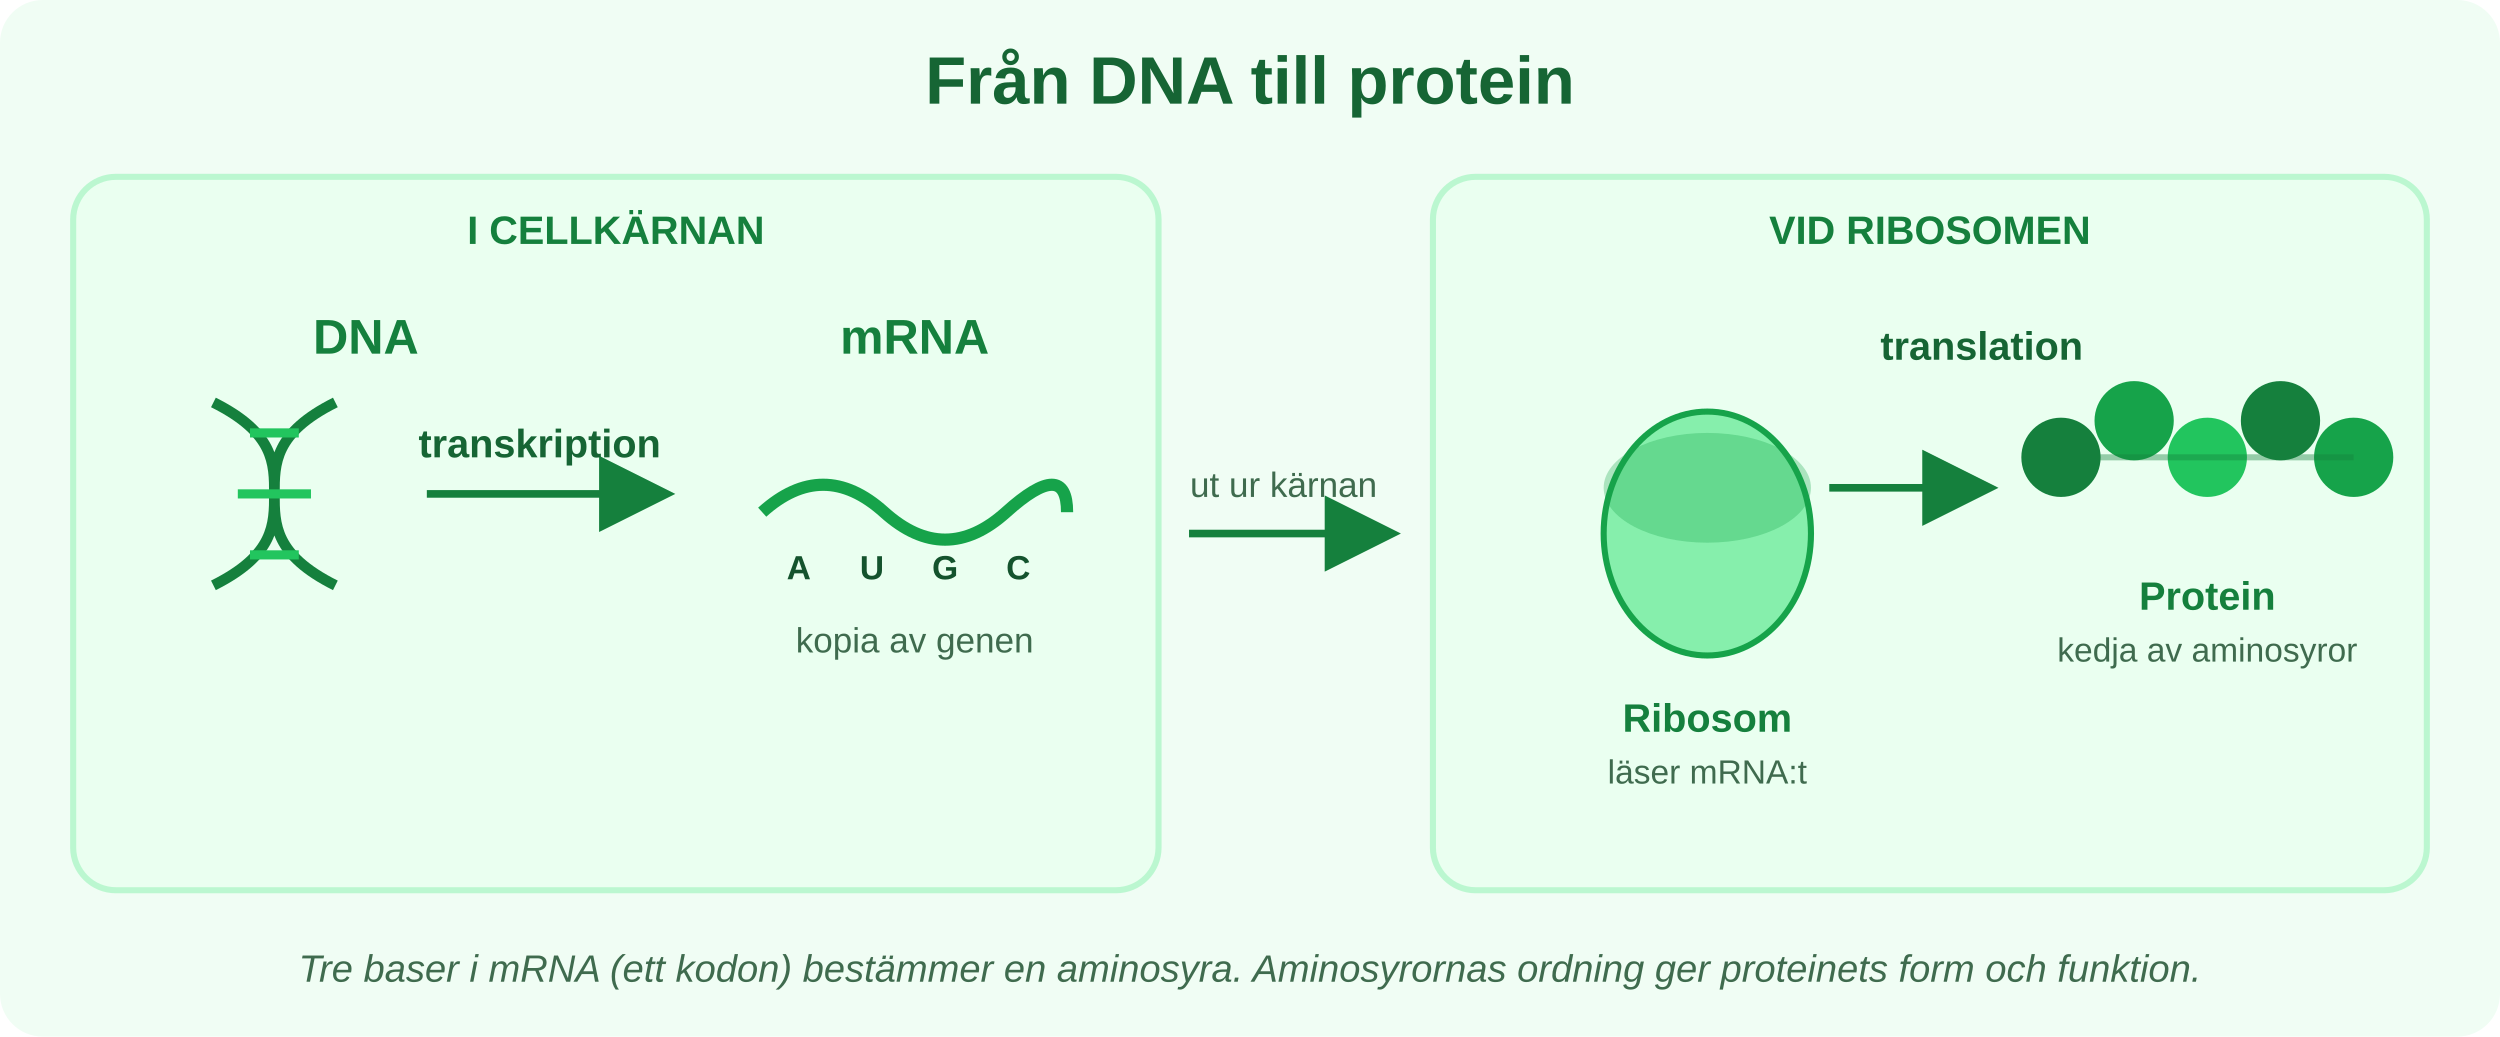
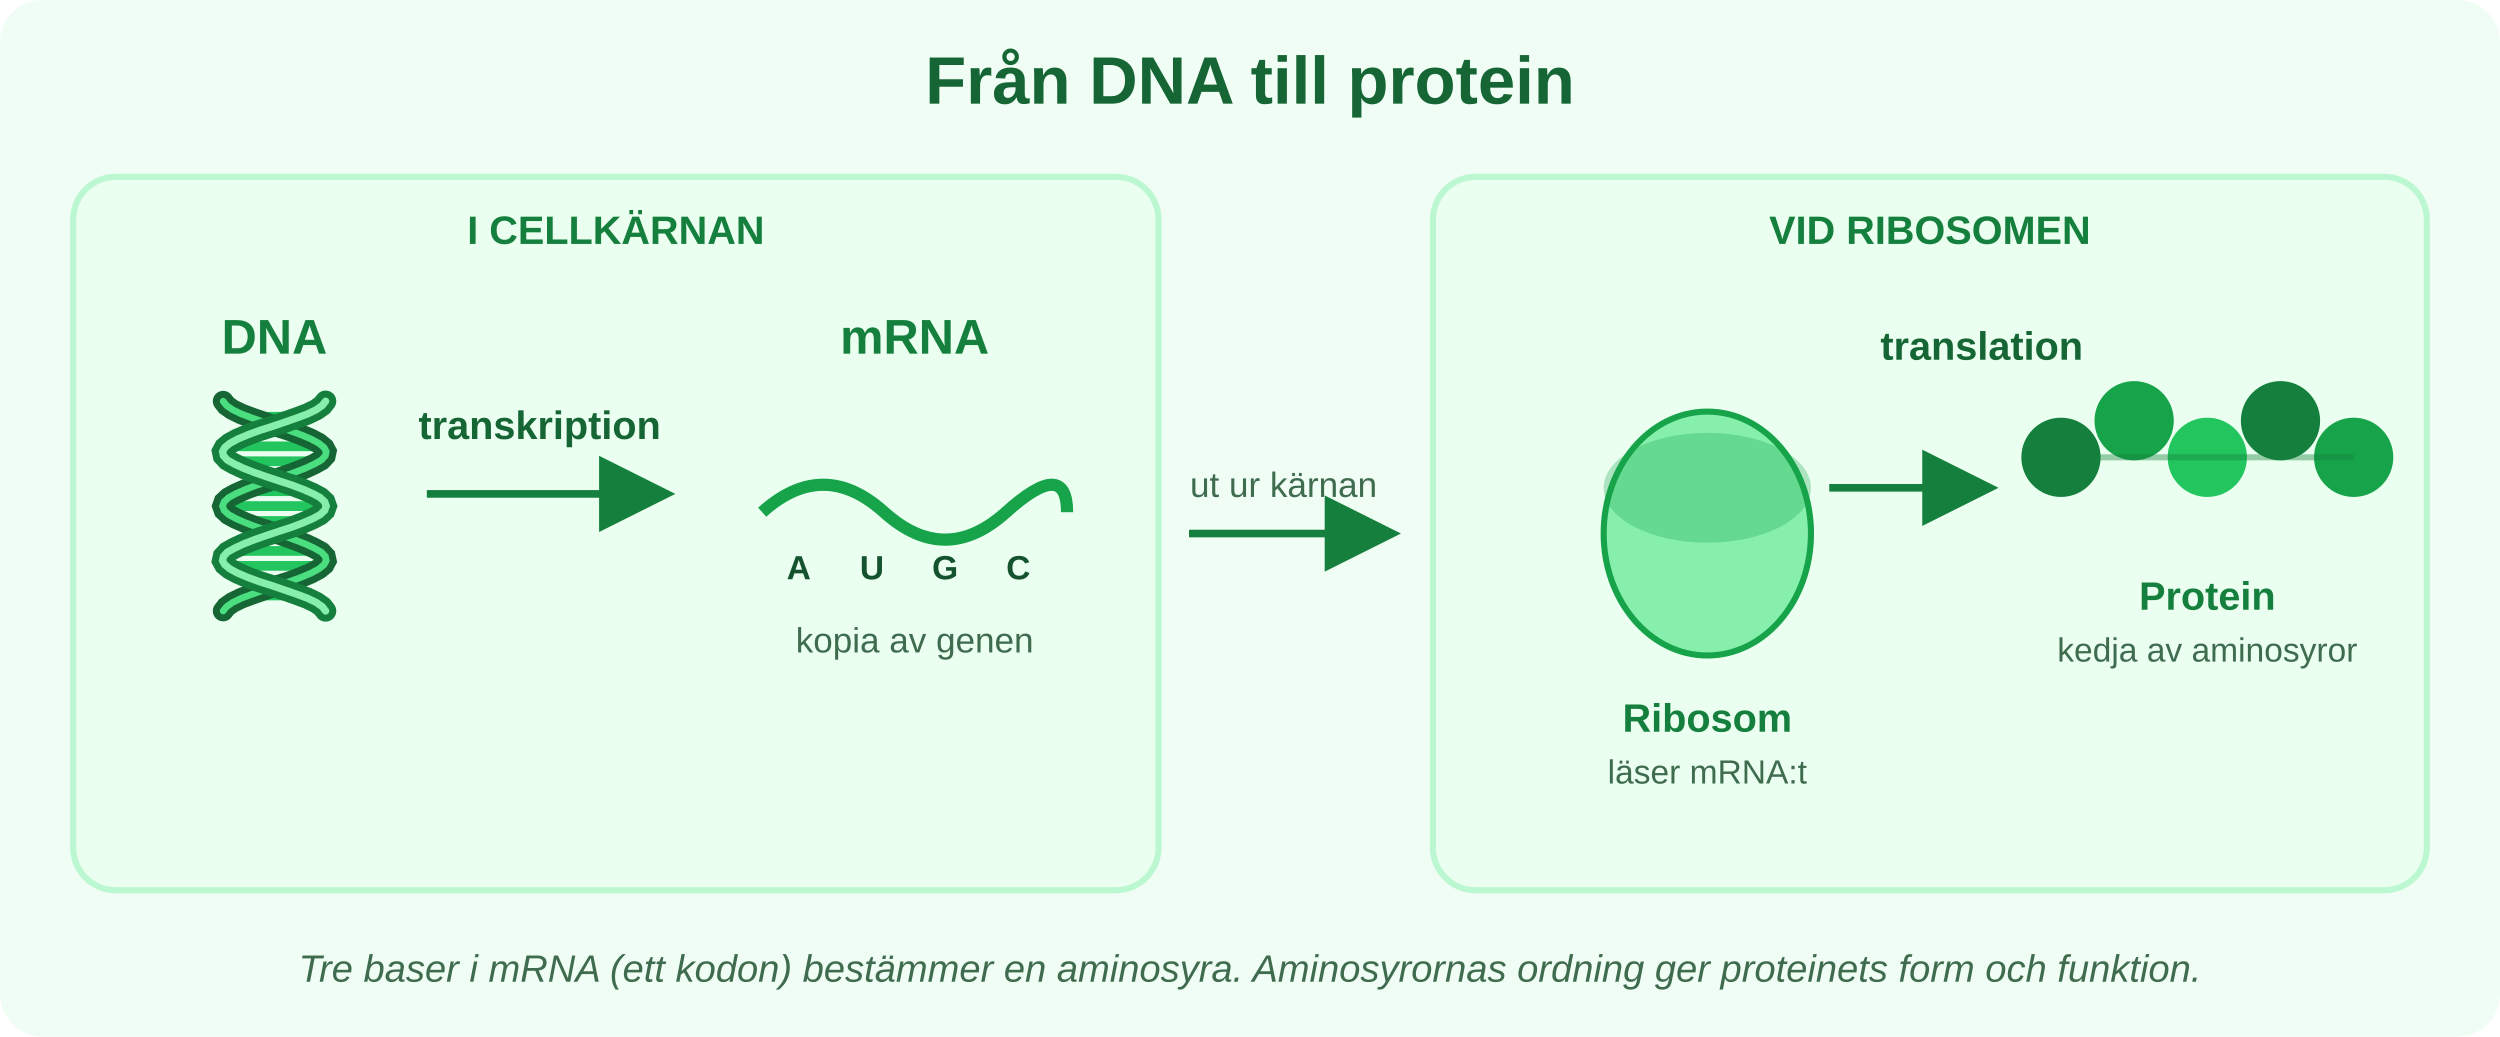
<svg xmlns="http://www.w3.org/2000/svg" viewBox="0 0 820 340" font-family="Segoe UI, Arial, sans-serif" role="img" aria-label="Från DNA till mRNA till protein">
  <defs>
    <marker id="ar" markerWidth="10" markerHeight="10" refX="7" refY="5" orient="auto">
      <path d="M0,0 L10,5 L0,10 Z" fill="#15803d" />
    </marker>
  </defs>
  <rect x="0" y="0" width="820" height="340" fill="#f0fdf4" rx="14" />
  <text x="410" y="34" text-anchor="middle" font-size="22" font-weight="700" fill="#166534">Från DNA till protein</text>
  <rect x="24" y="58" width="356" height="234" rx="14" fill="#eafff0" stroke="#bbf7d0" stroke-width="2" />
  <text x="202" y="80" text-anchor="middle" font-size="13" font-weight="700" fill="#15803d">I CELLKÄRNAN</text>
-   <text x="120" y="116" text-anchor="middle" font-size="16" font-weight="700" fill="#15803d">DNA</text>
-   <g stroke="#15803d" stroke-width="3.5" fill="none">
-     <path d="M70 132 C 110 152, 70 172, 110 192 M110 132 C 70 152, 110 172, 70 192" />
-   </g>
-   <g stroke="#22c55e" stroke-width="3">
-     <line x1="82" y1="142" x2="98" y2="142" />
-     <line x1="78" y1="162" x2="102" y2="162" />
-     <line x1="82" y1="182" x2="98" y2="182" />
+   <text x="90" y="116" text-anchor="middle" font-size="16" font-weight="700" fill="#15803d">DNA</text>
+   <g transform="translate(-290,16)" stroke-linecap="round">
+     <g stroke="#22c55e" stroke-width="3.2" stroke-linecap="round">
+       <line x1="388.5" y1="120.7" x2="371.5" y2="120.7" />
+       <line x1="374.2" y1="125.6" x2="385.8" y2="125.6" />
+       <line x1="364.0" y1="130.4" x2="396.0" y2="130.4" />
+       <line x1="365.3" y1="135.3" x2="394.7" y2="135.3" />
+       <line x1="377.0" y1="140.2" x2="383.0" y2="140.2" />
+       <line x1="390.9" y1="145.1" x2="369.1" y2="145.1" />
+       <line x1="397.0" y1="150.0" x2="363.0" y2="150.0" />
+       <line x1="390.9" y1="154.9" x2="369.1" y2="154.9" />
+       <line x1="377.0" y1="159.8" x2="383.0" y2="159.8" />
+       <line x1="365.3" y1="164.7" x2="394.7" y2="164.7" />
+       <line x1="364.0" y1="169.6" x2="396.0" y2="169.6" />
+       <line x1="374.2" y1="174.4" x2="385.8" y2="174.4" />
+       <line x1="388.5" y1="179.3" x2="371.5" y2="179.3" />
+     </g>
+     <polyline fill="none" stroke="#166534" stroke-width="6.8" points="363.2,115.6 364.3,117.0 366.3,118.4 369.2,119.8 372.7,121.1 376.7,122.5 380.8,123.9 384.9,125.2 388.7,126.6 392.0,128.0 394.6,129.4 396.3,130.8 397.0,132.1 396.7,133.5 395.4,134.9 393.1,136.2 390.1,137.6 386.5,139.0 382.5,140.4 378.3,141.8 374.3,143.1 370.6,144.5 367.4,145.9 365.0,147.2 363.5,148.6 363.0,150.0 363.5,151.4 365.0,152.8 367.4,154.1 370.6,155.5 374.3,156.9 378.3,158.2 382.5,159.6 386.5,161.0 390.1,162.4 393.1,163.8 395.4,165.1 396.7,166.5 397.0,167.9 396.3,169.2 394.6,170.6 392.0,172.0 388.7,173.4 384.9,174.8 380.8,176.1 376.7,177.5 372.7,178.9 369.2,180.2 366.3,181.6 364.3,183.0 363.2,184.4" />
+     <polyline fill="none" stroke="#4ade80" stroke-width="2.2" points="363.2,115.6 364.3,117.0 366.3,118.4 369.2,119.8 372.7,121.1 376.7,122.5 380.8,123.9 384.9,125.2 388.7,126.6 392.0,128.0 394.6,129.4 396.3,130.8 397.0,132.1 396.7,133.5 395.4,134.9 393.1,136.2 390.1,137.6 386.5,139.0 382.5,140.4 378.3,141.8 374.3,143.1 370.6,144.5 367.4,145.9 365.0,147.2 363.5,148.6 363.0,150.0 363.5,151.4 365.0,152.8 367.4,154.1 370.6,155.5 374.3,156.9 378.3,158.2 382.5,159.6 386.5,161.0 390.1,162.4 393.1,163.8 395.4,165.1 396.7,166.5 397.0,167.9 396.3,169.2 394.6,170.6 392.0,172.0 388.7,173.4 384.9,174.8 380.8,176.1 376.7,177.5 372.7,178.9 369.2,180.2 366.3,181.6 364.3,183.0 363.2,184.4" />
+     <polyline fill="none" stroke="#15803d" stroke-width="7" points="396.8,115.6 395.7,117.0 393.7,118.4 390.8,119.8 387.3,121.1 383.3,122.5 379.2,123.9 375.1,125.2 371.3,126.6 368.0,128.0 365.4,129.4 363.7,130.8 363.0,132.1 363.3,133.5 364.6,134.9 366.9,136.2 369.9,137.6 373.5,139.0 377.5,140.4 381.7,141.8 385.7,143.1 389.4,144.5 392.6,145.9 395.0,147.2 396.5,148.6 397.0,150.0 396.5,151.4 395.0,152.8 392.6,154.1 389.4,155.5 385.7,156.9 381.7,158.2 377.5,159.6 373.5,161.0 369.9,162.4 366.9,163.8 364.6,165.1 363.3,166.5 363.0,167.9 363.7,169.2 365.4,170.6 368.0,172.0 371.3,173.4 375.1,174.8 379.2,176.1 383.3,177.5 387.3,178.9 390.8,180.2 393.7,181.6 395.7,183.0 396.8,184.4" />
+     <polyline fill="none" stroke="#86efac" stroke-width="2.4" points="396.8,115.6 395.7,117.0 393.7,118.4 390.8,119.8 387.3,121.1 383.3,122.5 379.2,123.9 375.1,125.2 371.3,126.6 368.0,128.0 365.4,129.4 363.7,130.8 363.0,132.1 363.3,133.5 364.6,134.9 366.9,136.2 369.9,137.6 373.5,139.0 377.5,140.4 381.7,141.8 385.7,143.1 389.4,144.5 392.6,145.9 395.0,147.2 396.5,148.6 397.0,150.0 396.5,151.4 395.0,152.8 392.6,154.1 389.4,155.5 385.7,156.9 381.7,158.2 377.5,159.6 373.5,161.0 369.9,162.4 366.9,163.8 364.6,165.1 363.3,166.5 363.0,167.9 363.7,169.2 365.4,170.6 368.0,172.0 371.3,173.4 375.1,174.8 379.2,176.1 383.3,177.5 387.3,178.9 390.8,180.2 393.7,181.6 395.7,183.0 396.8,184.4" />
  </g>
  <line x1="140" y1="162" x2="214" y2="162" stroke="#15803d" stroke-width="2.5" marker-end="url(#ar)" />
-   <text x="177" y="150" text-anchor="middle" font-size="13" font-weight="700" fill="#166534">transkription</text>
+   <text x="177" y="144" text-anchor="middle" font-size="13" font-weight="700" fill="#166534">transkription</text>
  <text x="300" y="116" text-anchor="middle" font-size="16" font-weight="700" fill="#15803d">mRNA</text>
  <path d="M250 168 Q 270 150, 290 168 T 330 168 T 350 168" stroke="#16a34a" stroke-width="4" fill="none" />
  <g font-size="11" font-weight="700" fill="#14532d" text-anchor="middle">
    <text x="262" y="190">A</text>
    <text x="286" y="190">U</text>
    <text x="310" y="190">G</text>
    <text x="334" y="190">C</text>
  </g>
  <text x="300" y="214" text-anchor="middle" font-size="11.5" fill="#3f6b4e">kopia av genen</text>
  <line x1="390" y1="175" x2="452" y2="175" stroke="#15803d" stroke-width="2.5" marker-end="url(#ar)" />
  <text x="421" y="163" text-anchor="middle" font-size="11.5" fill="#3f6b4e">ut ur kärnan</text>
  <rect x="470" y="58" width="326" height="234" rx="14" fill="#eafff0" stroke="#bbf7d0" stroke-width="2" />
  <text x="633" y="80" text-anchor="middle" font-size="13" font-weight="700" fill="#15803d">VID RIBOSOMEN</text>
  <ellipse cx="560" cy="175" rx="34" ry="40" fill="#86efac" stroke="#16a34a" stroke-width="2" />
  <ellipse cx="560" cy="160" rx="34" ry="18" fill="#16a34a" opacity="0.3" />
  <text x="560" y="240" text-anchor="middle" font-size="13" font-weight="700" fill="#15803d">Ribosom</text>
  <text x="560" y="257" text-anchor="middle" font-size="11" fill="#3f6b4e">läser mRNA:t</text>
  <line x1="600" y1="160" x2="648" y2="160" stroke="#15803d" stroke-width="2.5" marker-end="url(#ar)" />
  <text x="650" y="118" text-anchor="middle" font-size="13" font-weight="700" fill="#166534">translation</text>
  <g>
    <circle cx="676" cy="150" r="13" fill="#15803d" />
    <circle cx="700" cy="138" r="13" fill="#16a34a" />
    <circle cx="724" cy="150" r="13" fill="#22c55e" />
    <circle cx="748" cy="138" r="13" fill="#15803d" />
    <circle cx="772" cy="150" r="13" fill="#16a34a" />
    <line x1="676" y1="150" x2="772" y2="150" stroke="#15803d" stroke-width="2" opacity="0.4" />
    <text x="724" y="200" text-anchor="middle" font-size="13" font-weight="700" fill="#15803d">Protein</text>
    <text x="724" y="217" text-anchor="middle" font-size="11" fill="#3f6b4e">kedja av aminosyror</text>
  </g>
  <text x="410" y="322" text-anchor="middle" font-size="12.5" fill="#3f6b4e" font-style="italic">Tre baser i mRNA (ett kodon) bestämmer en aminosyra. Aminosyrornas ordning ger proteinets form och funktion.</text>
</svg>
